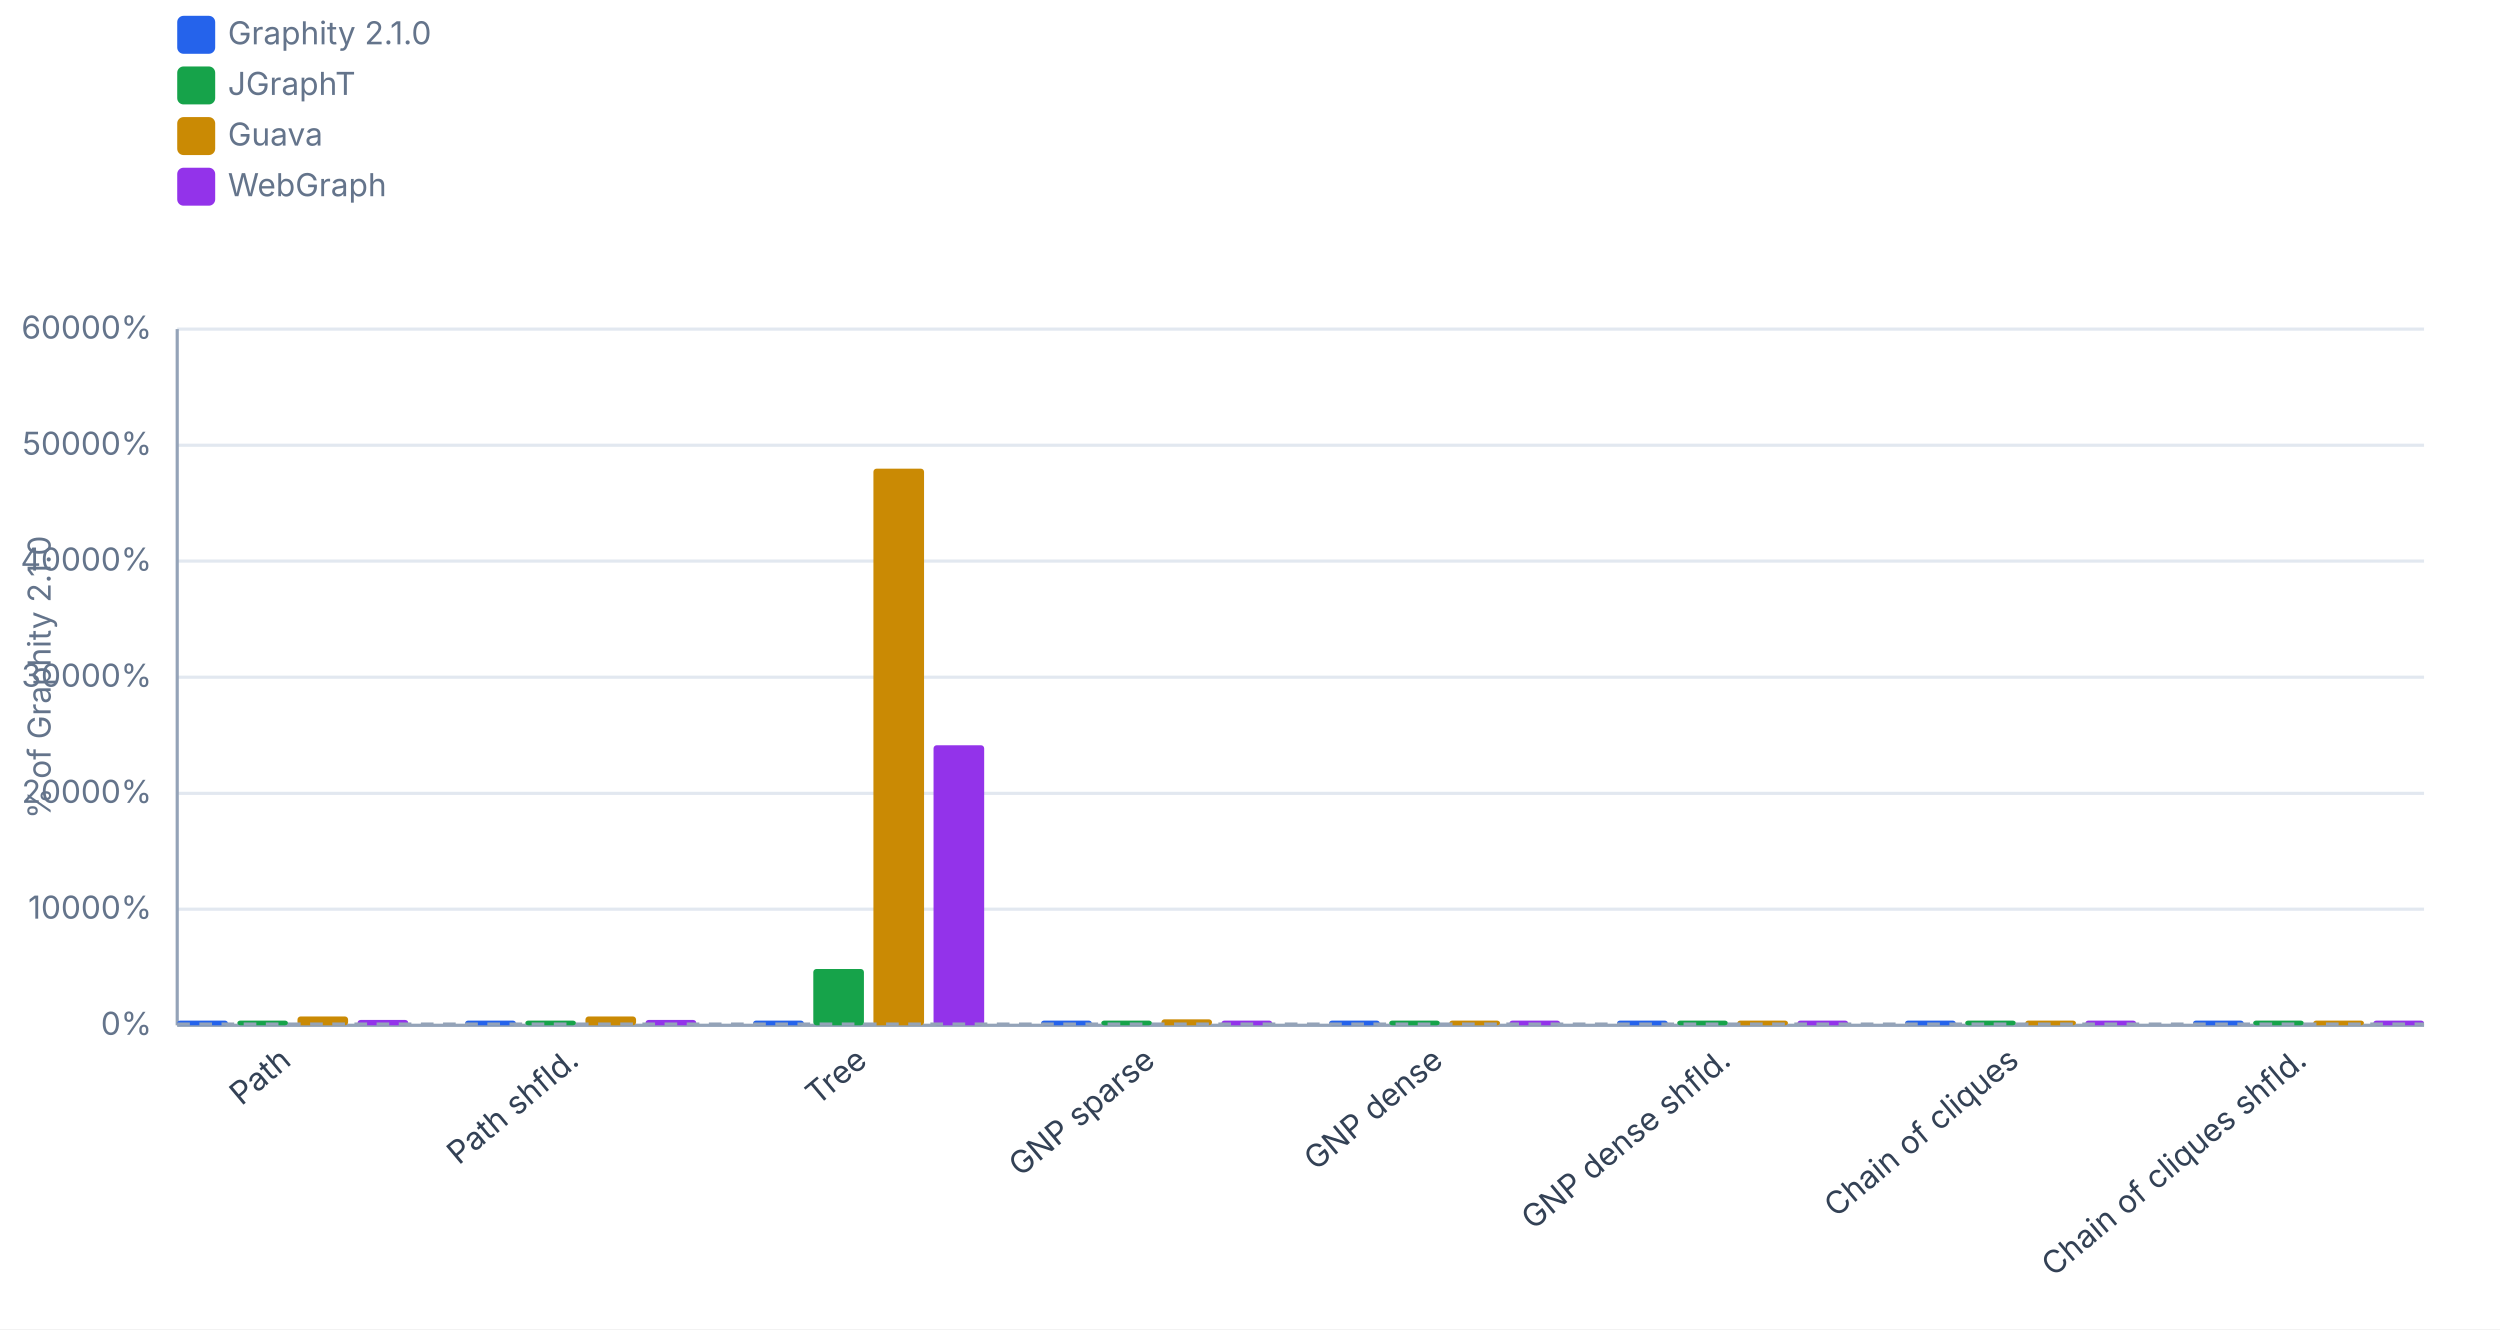
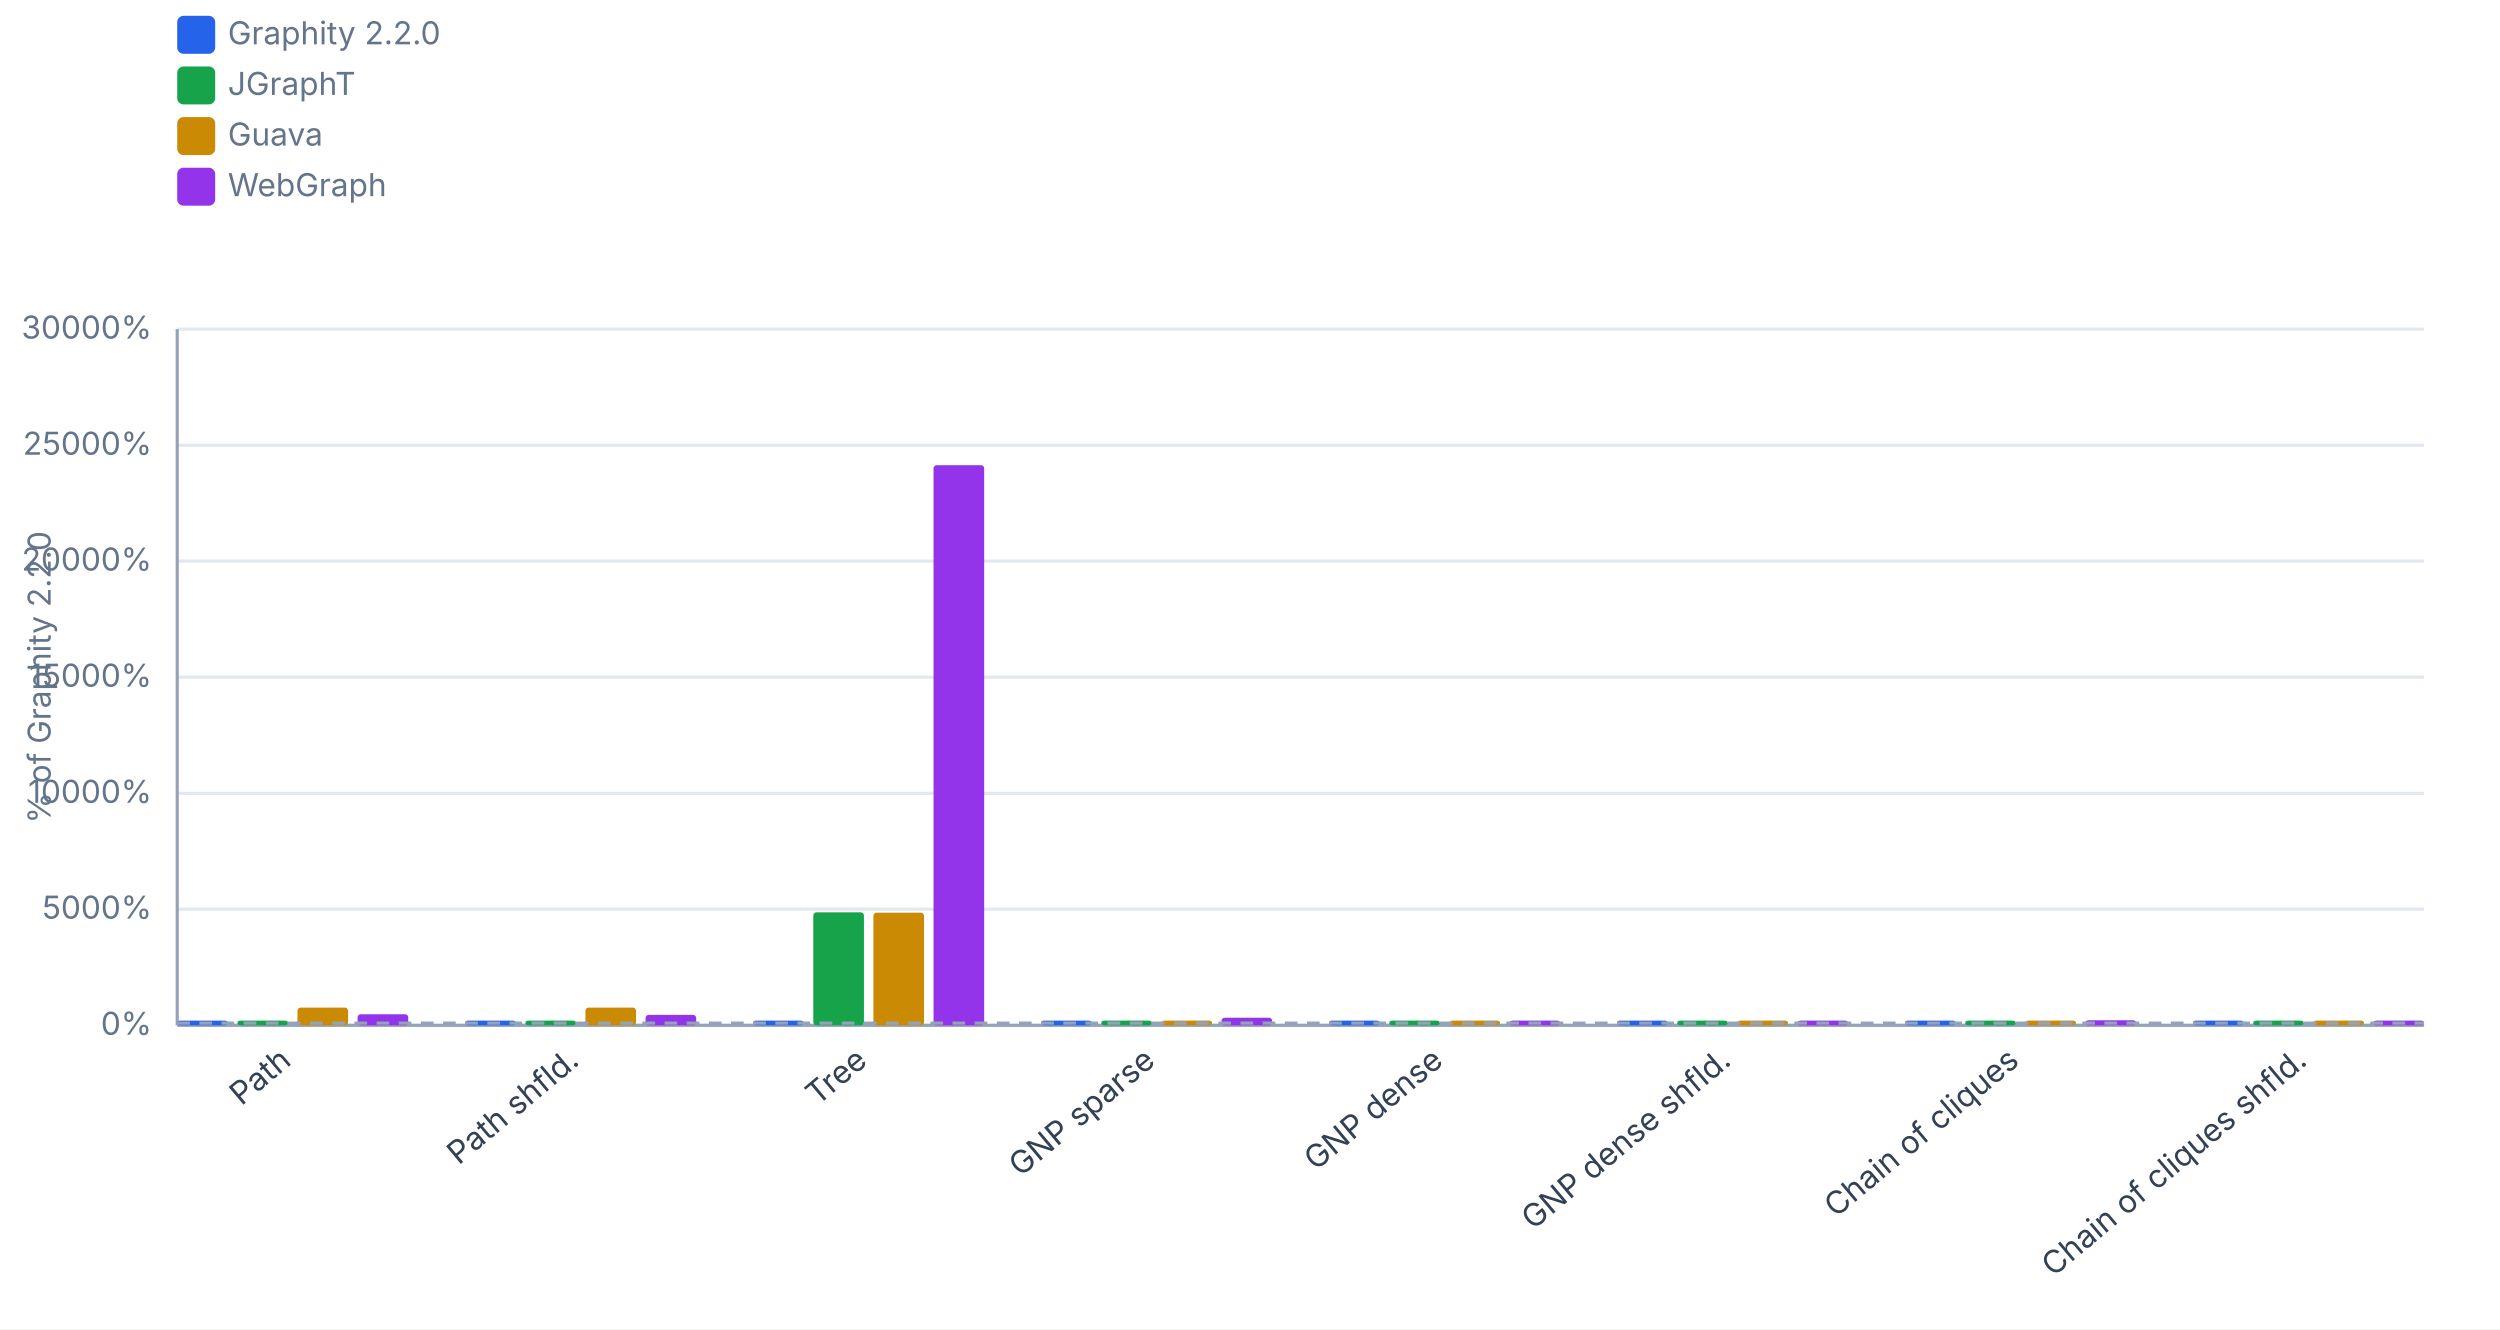
<svg xmlns="http://www.w3.org/2000/svg" width="790" height="420" viewBox="0 0 790 420" role="img">
  <style>text{font-family:ui-sans-serif,system-ui,-apple-system,Segoe UI,sans-serif;font-size:11px;fill:#334155}.axis{stroke:#94a3b8;stroke-width:1;fill:none}.grid{stroke:#e2e8f0;stroke-width:1}.ylabel{fill:#64748b;font-size:10px}.tick{fill:#64748b;font-size:10px}.xlabel{font-size:10px}</style>
  <rect x="0" y="0" width="790" height="420" fill="#ffffff" />
  <rect x="56" y="5" width="12" height="12" rx="2" fill="#2563eb" />
-   <text x="72" y="14" class="tick">Graphity 2.1.0</text>
+   <text x="72" y="14" class="tick">Graphity 2.2.0</text>
  <rect x="56" y="21" width="12" height="12" rx="2" fill="#16a34a" />
  <text x="72" y="30" class="tick">JGraphT</text>
  <rect x="56" y="37" width="12" height="12" rx="2" fill="#ca8a04" />
  <text x="72" y="46" class="tick">Guava</text>
  <rect x="56" y="53" width="12" height="12" rx="2" fill="#9333ea" />
  <text x="72" y="62" class="tick">WebGraph</text>
  <line class="grid" x1="56" y1="324.0" x2="766" y2="324.0" />
  <text class="tick" x="48" y="327.0" text-anchor="end">0%</text>
  <line class="grid" x1="56" y1="287.3" x2="766" y2="287.3" />
-   <text class="tick" x="48" y="290.3" text-anchor="end">10000%</text>
+   <text class="tick" x="48" y="290.3" text-anchor="end">5000%</text>
  <line class="grid" x1="56" y1="250.7" x2="766" y2="250.7" />
-   <text class="tick" x="48" y="253.7" text-anchor="end">20000%</text>
+   <text class="tick" x="48" y="253.7" text-anchor="end">10000%</text>
  <line class="grid" x1="56" y1="214.0" x2="766" y2="214.0" />
-   <text class="tick" x="48" y="217.0" text-anchor="end">30000%</text>
+   <text class="tick" x="48" y="217.0" text-anchor="end">15000%</text>
  <line class="grid" x1="56" y1="177.3" x2="766" y2="177.3" />
-   <text class="tick" x="48" y="180.3" text-anchor="end">40000%</text>
+   <text class="tick" x="48" y="180.3" text-anchor="end">20000%</text>
  <line class="grid" x1="56" y1="140.7" x2="766" y2="140.7" />
-   <text class="tick" x="48" y="143.7" text-anchor="end">50000%</text>
+   <text class="tick" x="48" y="143.7" text-anchor="end">25000%</text>
  <line class="grid" x1="56" y1="104.0" x2="766" y2="104.0" />
-   <text class="tick" x="48" y="107.0" text-anchor="end">60000%</text>
+   <text class="tick" x="48" y="107.0" text-anchor="end">30000%</text>
  <line class="axis" x1="56" y1="104" x2="56" y2="324" />
  <line class="axis" x1="56" y1="324" x2="766" y2="324" />
-   <text class="ylabel" x="16" y="214.0" text-anchor="middle" transform="rotate(-90 16 214.0)">% of Graphity 2.1.0</text>
+   <text class="ylabel" x="16" y="214.0" text-anchor="middle" transform="rotate(-90 16 214.0)">% of Graphity 2.2.0</text>
  <text class="xlabel" x="92.5" y="336.0" text-anchor="end" transform="rotate(-40 92.5 336.0)">Path</text>
  <rect x="56.0" y="322.5" width="16" height="1.5" fill="#2563eb" rx="1" />
  <rect x="75.0" y="322.5" width="16" height="1.5" fill="#16a34a" rx="1" />
-   <rect x="94.0" y="321.2" width="16" height="2.8" fill="#ca8a04" rx="1" />
-   <rect x="113.0" y="322.3" width="16" height="1.7" fill="#9333ea" rx="1" />
+   <rect x="94.0" y="318.4" width="16" height="5.6" fill="#ca8a04" rx="1" />
+   <rect x="113.0" y="320.5" width="16" height="3.5" fill="#9333ea" rx="1" />
  <text class="xlabel" x="183.5" y="336.0" text-anchor="end" transform="rotate(-40 183.5 336.0)">Path shfld.</text>
  <rect x="147.0" y="322.5" width="16" height="1.5" fill="#2563eb" rx="1" />
  <rect x="166.0" y="322.5" width="16" height="1.5" fill="#16a34a" rx="1" />
-   <rect x="185.0" y="321.2" width="16" height="2.8" fill="#ca8a04" rx="1" />
-   <rect x="204.0" y="322.3" width="16" height="1.7" fill="#9333ea" rx="1" />
+   <rect x="185.0" y="318.4" width="16" height="5.6" fill="#ca8a04" rx="1" />
+   <rect x="204.0" y="320.7" width="16" height="3.3" fill="#9333ea" rx="1" />
  <text class="xlabel" x="274.5" y="336.0" text-anchor="end" transform="rotate(-40 274.5 336.0)">Tree</text>
  <rect x="238.0" y="322.5" width="16" height="1.5" fill="#2563eb" rx="1" />
-   <rect x="257.0" y="306.2" width="16" height="17.8" fill="#16a34a" rx="1" />
-   <rect x="276.0" y="148.1" width="16" height="175.9" fill="#ca8a04" rx="1" />
-   <rect x="295.0" y="235.5" width="16" height="88.5" fill="#9333ea" rx="1" />
+   <rect x="257.0" y="288.3" width="16" height="35.7" fill="#16a34a" rx="1" />
+   <rect x="276.0" y="288.4" width="16" height="35.6" fill="#ca8a04" rx="1" />
+   <rect x="295.0" y="147.0" width="16" height="177.0" fill="#9333ea" rx="1" />
  <text class="xlabel" x="365.5" y="336.0" text-anchor="end" transform="rotate(-40 365.5 336.0)">GNP sparse</text>
  <rect x="329.0" y="322.5" width="16" height="1.5" fill="#2563eb" rx="1" />
  <rect x="348.0" y="322.5" width="16" height="1.5" fill="#16a34a" rx="1" />
-   <rect x="367.0" y="322.1" width="16" height="1.9" fill="#ca8a04" rx="1" />
-   <rect x="386.0" y="322.5" width="16" height="1.5" fill="#9333ea" rx="1" />
+   <rect x="367.0" y="322.5" width="16" height="1.5" fill="#ca8a04" rx="1" />
+   <rect x="386.0" y="321.6" width="16" height="2.4" fill="#9333ea" rx="1" />
  <text class="xlabel" x="456.5" y="336.0" text-anchor="end" transform="rotate(-40 456.5 336.0)">GNP dense</text>
  <rect x="420.0" y="322.5" width="16" height="1.5" fill="#2563eb" rx="1" />
  <rect x="439.0" y="322.5" width="16" height="1.5" fill="#16a34a" rx="1" />
  <rect x="458.0" y="322.5" width="16" height="1.5" fill="#ca8a04" rx="1" />
  <rect x="477.0" y="322.5" width="16" height="1.5" fill="#9333ea" rx="1" />
  <text class="xlabel" x="547.5" y="336.0" text-anchor="end" transform="rotate(-40 547.5 336.0)">GNP dense shfld.</text>
  <rect x="511.0" y="322.5" width="16" height="1.5" fill="#2563eb" rx="1" />
  <rect x="530.0" y="322.5" width="16" height="1.5" fill="#16a34a" rx="1" />
  <rect x="549.0" y="322.5" width="16" height="1.5" fill="#ca8a04" rx="1" />
  <rect x="568.0" y="322.5" width="16" height="1.5" fill="#9333ea" rx="1" />
  <text class="xlabel" x="638.5" y="336.0" text-anchor="end" transform="rotate(-40 638.5 336.0)">Chain of cliques</text>
  <rect x="602.0" y="322.5" width="16" height="1.5" fill="#2563eb" rx="1" />
  <rect x="621.0" y="322.5" width="16" height="1.5" fill="#16a34a" rx="1" />
  <rect x="640.0" y="322.5" width="16" height="1.5" fill="#ca8a04" rx="1" />
-   <rect x="659.0" y="322.5" width="16" height="1.5" fill="#9333ea" rx="1" />
+   <rect x="659.0" y="322.4" width="16" height="1.6" fill="#9333ea" rx="1" />
  <text class="xlabel" x="729.5" y="336.0" text-anchor="end" transform="rotate(-40 729.5 336.0)">Chain of cliques shfld.</text>
  <rect x="693.0" y="322.5" width="16" height="1.5" fill="#2563eb" rx="1" />
  <rect x="712.0" y="322.5" width="16" height="1.5" fill="#16a34a" rx="1" />
  <rect x="731.0" y="322.5" width="16" height="1.5" fill="#ca8a04" rx="1" />
  <rect x="750.0" y="322.5" width="16" height="1.5" fill="#9333ea" rx="1" />
-   <line x1="56" y1="323.6" x2="766" y2="323.6" stroke="#94a3b8" stroke-width="1" stroke-dasharray="4 3" />
+   <line x1="56" y1="323.3" x2="766" y2="323.3" stroke="#94a3b8" stroke-width="1" stroke-dasharray="4 3" />
</svg>
